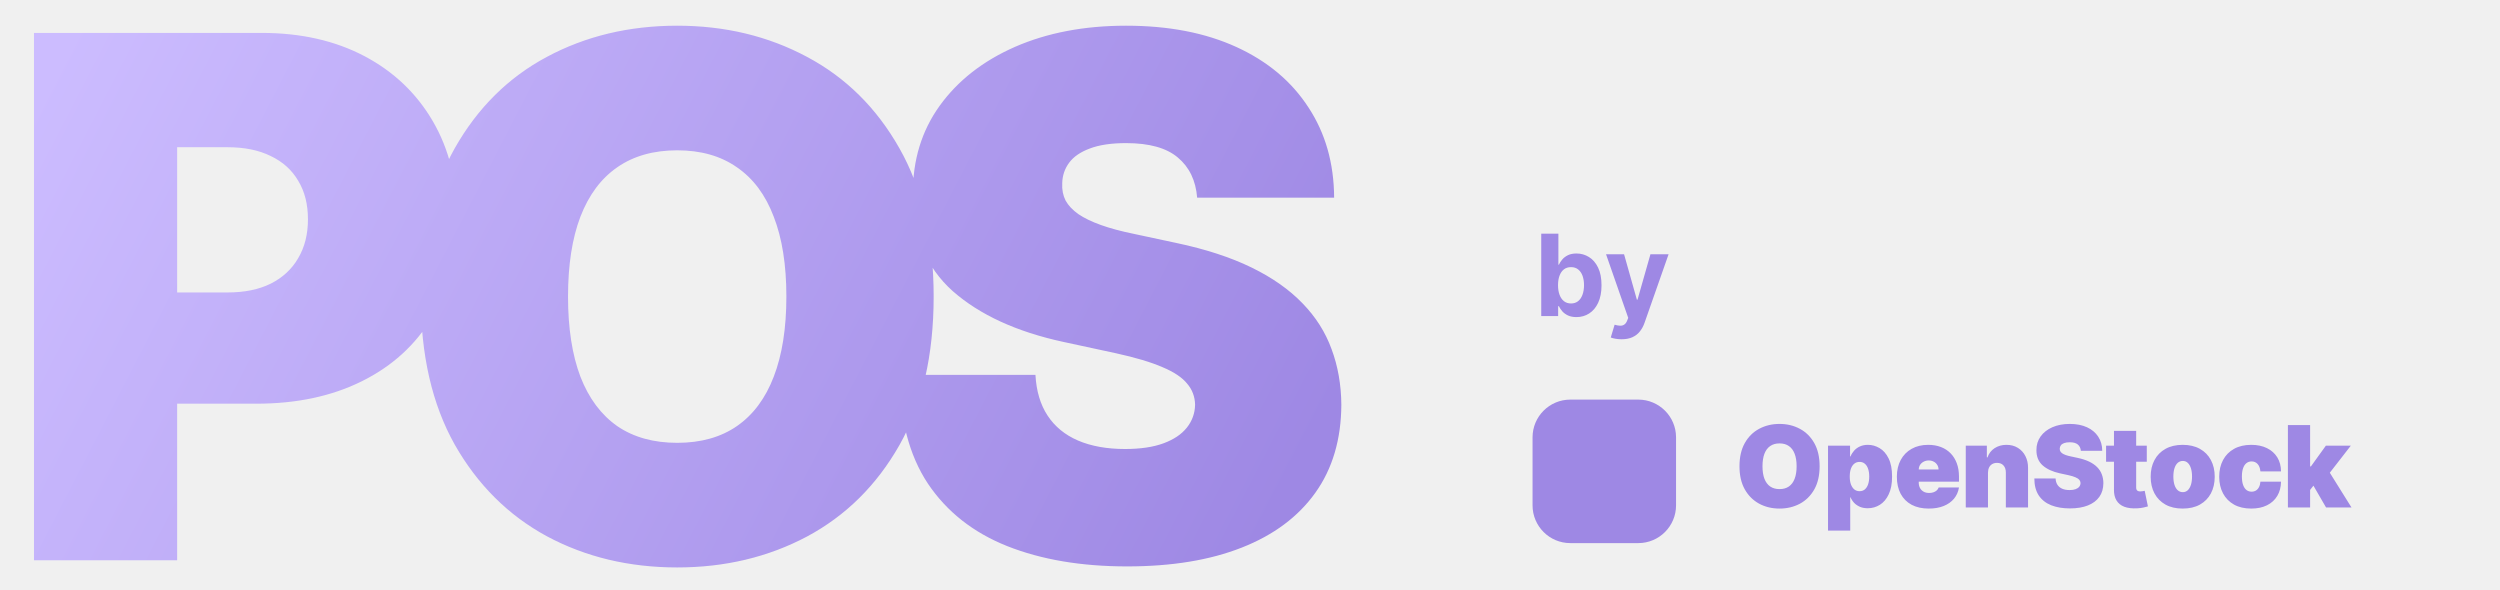
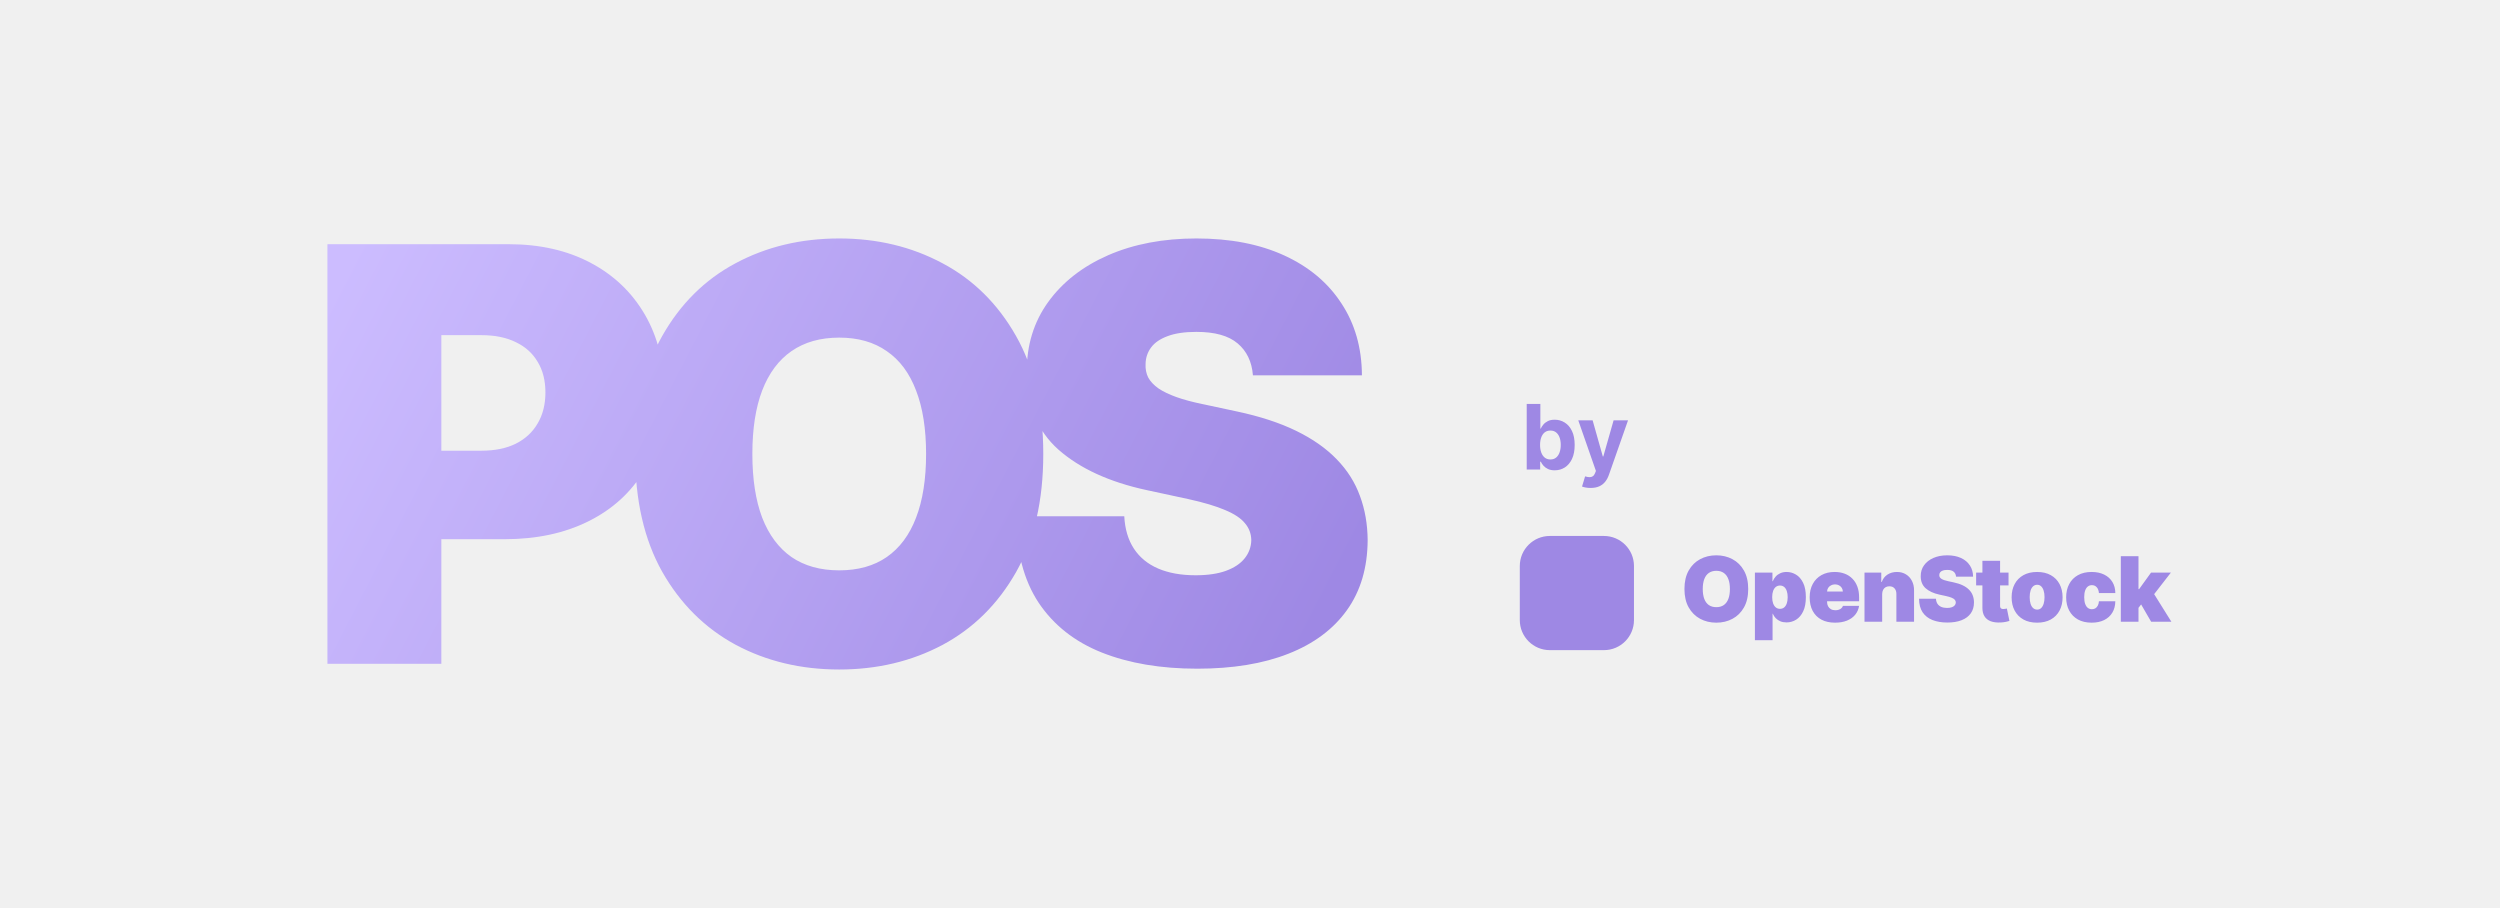
- <svg xmlns="http://www.w3.org/2000/svg" width="331" height="78" viewBox="0 0 331 78" fill="none">
-   <g clip-path="url(#clip0_51_16)">
-     <path d="M204.061 41.85V30.941H206.331V35.043H206.4C206.499 34.823 206.643 34.599 206.831 34.372C207.023 34.141 207.272 33.949 207.577 33.796C207.886 33.64 208.27 33.562 208.728 33.562C209.324 33.562 209.875 33.718 210.379 34.031C210.883 34.34 211.286 34.807 211.588 35.432C211.89 36.053 212.041 36.833 212.041 37.77C212.041 38.683 211.893 39.453 211.599 40.082C211.308 40.707 210.91 41.181 210.406 41.504C209.905 41.824 209.344 41.983 208.722 41.983C208.282 41.983 207.907 41.911 207.598 41.765C207.293 41.62 207.043 41.437 206.847 41.217C206.652 40.993 206.503 40.767 206.4 40.54H206.299V41.85H204.061ZM206.283 37.759C206.283 38.246 206.35 38.67 206.485 39.032C206.62 39.395 206.815 39.677 207.071 39.88C207.327 40.078 207.637 40.178 208.003 40.178C208.373 40.178 208.685 40.077 208.941 39.874C209.196 39.668 209.39 39.384 209.521 39.022C209.656 38.656 209.724 38.235 209.724 37.759C209.724 37.287 209.658 36.872 209.527 36.513C209.395 36.154 209.202 35.874 208.946 35.671C208.69 35.469 208.376 35.368 208.003 35.368C207.634 35.368 207.321 35.465 207.066 35.661C206.814 35.856 206.62 36.133 206.485 36.492C206.35 36.85 206.283 37.273 206.283 37.759ZM214.692 44.919C214.405 44.919 214.135 44.895 213.883 44.849C213.634 44.807 213.428 44.752 213.265 44.684L213.776 42.99C214.042 43.072 214.282 43.116 214.495 43.123C214.712 43.13 214.898 43.081 215.054 42.974C215.214 42.868 215.344 42.687 215.443 42.431L215.576 42.085L212.641 33.669H215.028L216.722 39.677H216.807L218.517 33.669H220.919L217.739 42.735C217.586 43.175 217.379 43.558 217.116 43.885C216.857 44.215 216.528 44.469 216.13 44.647C215.733 44.828 215.253 44.919 214.692 44.919Z" fill="#9E88E4" />
-     <rect x="202.909" y="52.907" width="19" height="19" rx="5" fill="#9E88E4" />
-     <path d="M240.918 61.731C240.918 62.946 240.681 63.97 240.209 64.805C239.737 65.636 239.099 66.266 238.297 66.696C237.494 67.122 236.599 67.335 235.612 67.335C234.618 67.335 233.719 67.12 232.917 66.69C232.118 66.257 231.482 65.625 231.01 64.794C230.541 63.959 230.307 62.938 230.307 61.731C230.307 60.517 230.541 59.494 231.01 58.663C231.482 57.828 232.118 57.198 232.917 56.772C233.719 56.342 234.618 56.127 235.612 56.127C236.599 56.127 237.494 56.342 238.297 56.772C239.099 57.198 239.737 57.828 240.209 58.663C240.681 59.494 240.918 60.517 240.918 61.731ZM237.871 61.731C237.871 61.078 237.784 60.527 237.61 60.08C237.439 59.629 237.185 59.288 236.848 59.057C236.514 58.823 236.102 58.706 235.612 58.706C235.122 58.706 234.708 58.823 234.371 59.057C234.037 59.288 233.783 59.629 233.609 60.08C233.439 60.527 233.354 61.078 233.354 61.731C233.354 62.385 233.439 62.937 233.609 63.388C233.783 63.835 234.037 64.176 234.371 64.41C234.708 64.641 235.122 64.757 235.612 64.757C236.102 64.757 236.514 64.641 236.848 64.41C237.185 64.176 237.439 63.835 237.61 63.388C237.784 62.937 237.871 62.385 237.871 61.731ZM242.03 70.254V59.004H244.949V60.431H245.013C245.12 60.154 245.276 59.901 245.482 59.67C245.688 59.435 245.944 59.249 246.249 59.11C246.555 58.968 246.91 58.897 247.315 58.897C247.854 58.897 248.367 59.041 248.854 59.329C249.344 59.616 249.742 60.069 250.047 60.687C250.356 61.305 250.511 62.108 250.511 63.095C250.511 64.039 250.363 64.822 250.068 65.444C249.777 66.065 249.387 66.529 248.897 66.834C248.41 67.139 247.876 67.292 247.293 67.292C246.91 67.292 246.567 67.23 246.265 67.106C245.967 66.978 245.711 66.806 245.498 66.589C245.289 66.369 245.127 66.12 245.013 65.843H244.971V70.254H242.03ZM244.907 63.095C244.907 63.492 244.958 63.837 245.061 64.128C245.168 64.416 245.317 64.639 245.509 64.799C245.704 64.956 245.937 65.034 246.207 65.034C246.476 65.034 246.706 64.957 246.894 64.805C247.085 64.648 247.231 64.426 247.331 64.139C247.434 63.848 247.485 63.5 247.485 63.095C247.485 62.69 247.434 62.344 247.331 62.056C247.231 61.765 247.085 61.543 246.894 61.39C246.706 61.234 246.476 61.156 246.207 61.156C245.937 61.156 245.704 61.234 245.509 61.39C245.317 61.543 245.168 61.765 245.061 62.056C244.958 62.344 244.907 62.69 244.907 63.095ZM255.363 67.335C254.489 67.335 253.736 67.168 253.104 66.834C252.476 66.497 251.991 66.014 251.65 65.385C251.313 64.753 251.144 63.997 251.144 63.116C251.144 62.271 251.315 61.532 251.655 60.9C251.996 60.268 252.478 59.776 253.099 59.425C253.72 59.073 254.454 58.897 255.299 58.897C255.917 58.897 256.476 58.993 256.977 59.185C257.478 59.377 257.905 59.656 258.261 60.021C258.616 60.383 258.889 60.824 259.081 61.342C259.273 61.861 259.369 62.445 259.369 63.095V63.777H252.06V62.157H256.663C256.659 61.923 256.599 61.717 256.481 61.539C256.368 61.358 256.213 61.218 256.018 61.119C255.826 61.016 255.608 60.964 255.363 60.964C255.125 60.964 254.907 61.016 254.708 61.119C254.509 61.218 254.349 61.356 254.228 61.534C254.111 61.712 254.049 61.919 254.042 62.157V63.904C254.042 64.167 254.097 64.402 254.207 64.608C254.317 64.814 254.475 64.975 254.681 65.092C254.887 65.21 255.136 65.268 255.427 65.268C255.629 65.268 255.814 65.24 255.981 65.183C256.151 65.126 256.297 65.044 256.418 64.938C256.538 64.828 256.627 64.696 256.684 64.544H259.369C259.276 65.112 259.058 65.605 258.713 66.024C258.369 66.44 257.913 66.763 257.344 66.994C256.78 67.221 256.119 67.335 255.363 67.335ZM263.209 62.583V67.186H260.268V59.004H263.06V60.559H263.145C263.322 60.041 263.635 59.634 264.082 59.339C264.533 59.045 265.059 58.897 265.659 58.897C266.238 58.897 266.74 59.031 267.166 59.297C267.596 59.56 267.928 59.922 268.163 60.383C268.4 60.845 268.518 61.373 268.514 61.965V67.186H265.574V62.583C265.577 62.179 265.474 61.861 265.265 61.63C265.059 61.399 264.771 61.284 264.402 61.284C264.16 61.284 263.949 61.337 263.768 61.444C263.59 61.547 263.454 61.696 263.358 61.891C263.262 62.083 263.212 62.313 263.209 62.583ZM275.504 59.686C275.475 59.331 275.342 59.054 275.104 58.855C274.87 58.656 274.513 58.556 274.034 58.556C273.728 58.556 273.478 58.594 273.282 58.668C273.091 58.739 272.949 58.837 272.856 58.961C272.764 59.086 272.716 59.228 272.712 59.387C272.705 59.519 272.728 59.638 272.782 59.744C272.839 59.847 272.927 59.941 273.048 60.027C273.169 60.108 273.323 60.183 273.511 60.25C273.7 60.318 273.923 60.378 274.183 60.431L275.078 60.623C275.681 60.751 276.198 60.92 276.628 61.129C277.057 61.339 277.409 61.586 277.682 61.87C277.956 62.15 278.156 62.466 278.284 62.818C278.416 63.169 278.483 63.553 278.487 63.968C278.483 64.686 278.304 65.293 277.949 65.79C277.594 66.287 277.086 66.665 276.425 66.925C275.768 67.184 274.978 67.314 274.055 67.314C273.107 67.314 272.279 67.173 271.573 66.893C270.869 66.612 270.323 66.181 269.932 65.598C269.545 65.012 269.35 64.263 269.346 63.35H272.159C272.176 63.684 272.26 63.965 272.409 64.192C272.558 64.419 272.768 64.592 273.037 64.709C273.311 64.826 273.636 64.885 274.012 64.885C274.328 64.885 274.593 64.846 274.806 64.767C275.019 64.689 275.181 64.581 275.291 64.442C275.401 64.304 275.458 64.146 275.461 63.968C275.458 63.801 275.402 63.656 275.296 63.532C275.193 63.404 275.023 63.29 274.785 63.191C274.547 63.088 274.225 62.992 273.82 62.903L272.734 62.669C271.768 62.459 271.006 62.109 270.449 61.619C269.895 61.126 269.619 60.453 269.623 59.6C269.619 58.908 269.804 58.303 270.177 57.784C270.553 57.262 271.074 56.855 271.738 56.564C272.405 56.273 273.171 56.127 274.034 56.127C274.914 56.127 275.676 56.275 276.319 56.569C276.961 56.864 277.457 57.28 277.805 57.816C278.156 58.349 278.334 58.972 278.337 59.686H275.504ZM284.235 59.004V61.135H278.844V59.004H284.235ZM279.889 57.044H282.829V64.554C282.829 64.668 282.848 64.764 282.887 64.842C282.927 64.916 282.987 64.973 283.069 65.012C283.15 65.048 283.255 65.066 283.383 65.066C283.472 65.066 283.575 65.055 283.692 65.034C283.813 65.012 283.901 64.995 283.958 64.98L284.384 67.047C284.253 67.086 284.065 67.134 283.82 67.191C283.578 67.248 283.291 67.285 282.957 67.303C282.282 67.338 281.716 67.269 281.257 67.095C280.799 66.918 280.455 66.639 280.224 66.259C279.993 65.879 279.881 65.403 279.889 64.831V57.044ZM288.989 67.335C288.101 67.335 287.341 67.159 286.709 66.808C286.077 66.452 285.592 65.959 285.255 65.327C284.917 64.691 284.749 63.954 284.749 63.116C284.749 62.278 284.917 61.543 285.255 60.911C285.592 60.275 286.077 59.782 286.709 59.43C287.341 59.075 288.101 58.897 288.989 58.897C289.877 58.897 290.637 59.075 291.269 59.43C291.901 59.782 292.385 60.275 292.723 60.911C293.06 61.543 293.229 62.278 293.229 63.116C293.229 63.954 293.06 64.691 292.723 65.327C292.385 65.959 291.901 66.452 291.269 66.808C290.637 67.159 289.877 67.335 288.989 67.335ZM289.01 65.162C289.259 65.162 289.474 65.078 289.655 64.911C289.836 64.744 289.976 64.506 290.075 64.197C290.175 63.888 290.225 63.521 290.225 63.095C290.225 62.665 290.175 62.297 290.075 61.992C289.976 61.683 289.836 61.445 289.655 61.278C289.474 61.111 289.259 61.028 289.01 61.028C288.747 61.028 288.522 61.111 288.334 61.278C288.145 61.445 288.002 61.683 287.902 61.992C287.803 62.297 287.753 62.665 287.753 63.095C287.753 63.521 287.803 63.888 287.902 64.197C288.002 64.506 288.145 64.744 288.334 64.911C288.522 65.078 288.747 65.162 289.01 65.162ZM298.064 67.335C297.176 67.335 296.416 67.159 295.784 66.808C295.152 66.452 294.667 65.959 294.33 65.327C293.992 64.691 293.824 63.954 293.824 63.116C293.824 62.278 293.992 61.543 294.33 60.911C294.667 60.275 295.152 59.782 295.784 59.43C296.416 59.075 297.176 58.897 298.064 58.897C298.866 58.897 299.561 59.043 300.147 59.334C300.736 59.622 301.192 60.03 301.516 60.559C301.839 61.085 302.002 61.703 302.006 62.413H299.278C299.239 61.983 299.115 61.657 298.905 61.433C298.699 61.206 298.433 61.092 298.106 61.092C297.851 61.092 297.627 61.166 297.435 61.316C297.244 61.461 297.094 61.683 296.988 61.981C296.881 62.276 296.828 62.647 296.828 63.095C296.828 63.542 296.881 63.915 296.988 64.213C297.094 64.508 297.244 64.73 297.435 64.879C297.627 65.025 297.851 65.098 298.106 65.098C298.323 65.098 298.515 65.048 298.682 64.948C298.849 64.846 298.984 64.696 299.087 64.501C299.193 64.302 299.257 64.061 299.278 63.777H302.006C301.995 64.498 301.83 65.126 301.51 65.662C301.191 66.195 300.738 66.607 300.152 66.898C299.57 67.189 298.873 67.335 298.064 67.335ZM305.561 65.247L305.582 61.752H305.966L307.947 59.004H311.25L307.926 63.286H307.095L305.561 65.247ZM302.919 67.186V56.277H305.859V67.186H302.919ZM307.968 67.186L306.093 63.947L308.011 61.859L311.335 67.186H307.968Z" fill="#9E88E4" />
-     <path d="M4.5 74.175V4.357H34.636C39.818 4.357 44.352 5.38 48.239 7.425C52.125 9.471 55.148 12.346 57.307 16.05C59.466 19.755 60.545 24.084 60.545 29.039C60.545 34.039 59.432 38.368 57.205 42.027C55 45.687 51.898 48.505 47.898 50.482C43.92 52.459 39.273 53.448 33.955 53.448H15.954V38.721H30.136C32.364 38.721 34.261 38.334 35.83 37.562C37.42 36.766 38.636 35.641 39.477 34.187C40.341 32.732 40.773 31.016 40.773 29.039C40.773 27.039 40.341 25.334 39.477 23.925C38.636 22.493 37.42 21.402 35.83 20.652C34.261 19.88 32.364 19.493 30.136 19.493H23.454V74.175H4.5ZM123.616 39.266C123.616 47.039 122.105 53.596 119.082 58.937C116.06 64.255 111.98 68.289 106.844 71.039C101.707 73.766 95.98 75.13 89.662 75.13C83.298 75.13 77.548 73.755 72.412 71.005C67.298 68.232 63.23 64.186 60.207 58.868C57.207 53.527 55.707 46.993 55.707 39.266C55.707 31.493 57.207 24.948 60.207 19.63C63.23 14.289 67.298 10.255 72.412 7.527C77.548 4.777 83.298 3.402 89.662 3.402C95.98 3.402 101.707 4.777 106.844 7.527C111.98 10.255 116.06 14.289 119.082 19.63C122.105 24.948 123.616 31.493 123.616 39.266ZM104.116 39.266C104.116 35.084 103.56 31.561 102.446 28.698C101.355 25.811 99.73 23.63 97.571 22.152C95.434 20.652 92.798 19.902 89.662 19.902C86.525 19.902 83.878 20.652 81.719 22.152C79.582 23.63 77.957 25.811 76.844 28.698C75.753 31.561 75.207 35.084 75.207 39.266C75.207 43.448 75.753 46.982 76.844 49.868C77.957 52.732 79.582 54.914 81.719 56.414C83.878 57.891 86.525 58.63 89.662 58.63C92.798 58.63 95.434 57.891 97.571 56.414C99.73 54.914 101.355 52.732 102.446 49.868C103.56 46.982 104.116 43.448 104.116 39.266ZM158.503 26.175C158.321 23.902 157.469 22.13 155.946 20.857C154.446 19.584 152.162 18.948 149.094 18.948C147.139 18.948 145.537 19.186 144.287 19.664C143.059 20.118 142.15 20.743 141.559 21.539C140.969 22.334 140.662 23.243 140.639 24.266C140.594 25.107 140.741 25.868 141.082 26.55C141.446 27.209 142.014 27.811 142.787 28.357C143.559 28.88 144.548 29.357 145.753 29.789C146.957 30.221 148.389 30.607 150.048 30.948L155.775 32.175C159.639 32.993 162.946 34.073 165.696 35.414C168.446 36.755 170.696 38.334 172.446 40.152C174.196 41.948 175.48 43.971 176.298 46.221C177.139 48.471 177.571 50.925 177.594 53.584C177.571 58.175 176.423 62.062 174.15 65.243C171.878 68.425 168.628 70.846 164.4 72.505C160.196 74.164 155.139 74.993 149.23 74.993C143.162 74.993 137.866 74.096 133.344 72.3C128.844 70.505 125.344 67.743 122.844 64.016C120.366 60.266 119.116 55.471 119.094 49.63H137.094C137.207 51.766 137.741 53.562 138.696 55.016C139.65 56.471 140.991 57.573 142.719 58.323C144.469 59.073 146.548 59.448 148.957 59.448C150.98 59.448 152.673 59.198 154.037 58.698C155.4 58.198 156.434 57.505 157.139 56.618C157.844 55.732 158.207 54.721 158.23 53.584C158.207 52.516 157.855 51.584 157.173 50.789C156.514 49.971 155.423 49.243 153.9 48.607C152.378 47.948 150.321 47.334 147.73 46.766L140.775 45.266C134.594 43.925 129.719 41.687 126.15 38.55C122.605 35.391 120.844 31.084 120.866 25.63C120.844 21.198 122.025 17.323 124.412 14.005C126.821 10.664 130.15 8.062 134.4 6.198C138.673 4.334 143.571 3.402 149.094 3.402C154.73 3.402 159.605 4.346 163.719 6.232C167.832 8.118 171.003 10.777 173.23 14.209C175.48 17.618 176.616 21.607 176.639 26.175H158.503Z" fill="url(#paint0_linear_51_16)" />
-   </g>
+ <svg xmlns="http://www.w3.org/2000/svg" width="416" height="151" viewBox="0 0 416 151" fill="none">
+   <path d="M254.046 78.127V67.218H256.315V71.32H256.385C256.484 71.099 256.628 70.876 256.816 70.648C257.008 70.418 257.257 70.226 257.562 70.073C257.871 69.917 258.254 69.839 258.712 69.839C259.309 69.839 259.86 69.995 260.364 70.308C260.868 70.616 261.271 71.083 261.573 71.708C261.875 72.33 262.026 73.109 262.026 74.047C262.026 74.96 261.878 75.73 261.584 76.359C261.292 76.984 260.895 77.458 260.39 77.781C259.89 78.1 259.329 78.26 258.707 78.26C258.267 78.26 257.892 78.187 257.583 78.042C257.278 77.896 257.027 77.713 256.832 77.493C256.637 77.269 256.488 77.044 256.385 76.817H256.284V78.127H254.046ZM256.268 74.036C256.268 74.523 256.335 74.947 256.47 75.309C256.605 75.671 256.8 75.954 257.056 76.156C257.312 76.355 257.622 76.454 257.988 76.454C258.357 76.454 258.67 76.353 258.926 76.151C259.181 75.945 259.375 75.661 259.506 75.299C259.641 74.933 259.709 74.512 259.709 74.036C259.709 73.564 259.643 73.148 259.511 72.79C259.38 72.431 259.187 72.15 258.931 71.948C258.675 71.746 258.361 71.644 257.988 71.644C257.619 71.644 257.306 71.742 257.051 71.937C256.798 72.133 256.605 72.41 256.47 72.768C256.335 73.127 256.268 73.55 256.268 74.036ZM264.677 81.195C264.389 81.195 264.12 81.172 263.867 81.126C263.619 81.083 263.413 81.028 263.25 80.961L263.761 79.267C264.027 79.349 264.267 79.393 264.48 79.4C264.697 79.407 264.883 79.358 265.039 79.251C265.199 79.144 265.329 78.963 265.428 78.708L265.561 78.362L262.626 69.945H265.013L266.707 75.954H266.792L268.502 69.945H270.904L267.724 79.011C267.571 79.452 267.364 79.835 267.101 80.162C266.841 80.492 266.513 80.746 266.115 80.924C265.718 81.105 265.238 81.195 264.677 81.195Z" fill="#9E88E4" />
+   <rect x="252.894" y="89.184" width="19" height="19" rx="5" fill="#9E88E4" />
+   <path d="M290.902 98.008C290.902 99.222 290.666 100.247 290.194 101.081C289.722 101.912 289.084 102.543 288.282 102.972C287.479 103.398 286.584 103.612 285.597 103.612C284.603 103.612 283.704 103.397 282.902 102.967C282.103 102.534 281.467 101.902 280.995 101.071C280.526 100.236 280.292 99.215 280.292 98.008C280.292 96.793 280.526 95.771 280.995 94.94C281.467 94.105 282.103 93.475 282.902 93.049C283.704 92.619 284.603 92.404 285.597 92.404C286.584 92.404 287.479 92.619 288.282 93.049C289.084 93.475 289.722 94.105 290.194 94.94C290.666 95.771 290.902 96.793 290.902 98.008ZM287.856 98.008C287.856 97.354 287.769 96.804 287.595 96.357C287.424 95.906 287.17 95.565 286.833 95.334C286.499 95.1 286.087 94.982 285.597 94.982C285.107 94.982 284.693 95.1 284.356 95.334C284.022 95.565 283.768 95.906 283.594 96.357C283.424 96.804 283.338 97.354 283.338 98.008C283.338 98.661 283.424 99.213 283.594 99.665C283.768 100.112 284.022 100.453 284.356 100.687C284.693 100.918 285.107 101.033 285.597 101.033C286.087 101.033 286.499 100.918 286.833 100.687C287.17 100.453 287.424 100.112 287.595 99.665C287.769 99.213 287.856 98.661 287.856 98.008ZM292.015 106.531V95.281H294.934V96.708H294.998C295.105 96.431 295.261 96.177 295.467 95.946C295.673 95.712 295.929 95.526 296.234 95.387C296.539 95.245 296.895 95.174 297.299 95.174C297.839 95.174 298.352 95.318 298.839 95.606C299.329 95.893 299.727 96.346 300.032 96.964C300.341 97.582 300.495 98.384 300.495 99.371C300.495 100.316 300.348 101.099 300.053 101.721C299.762 102.342 299.371 102.805 298.881 103.111C298.395 103.416 297.86 103.569 297.278 103.569C296.895 103.569 296.552 103.507 296.25 103.383C295.952 103.255 295.696 103.082 295.483 102.866C295.273 102.646 295.112 102.397 294.998 102.12H294.956V106.531H292.015ZM294.892 99.371C294.892 99.769 294.943 100.114 295.046 100.405C295.153 100.693 295.302 100.916 295.494 101.076C295.689 101.232 295.922 101.31 296.191 101.31C296.461 101.31 296.69 101.234 296.879 101.081C297.07 100.925 297.216 100.703 297.315 100.416C297.418 100.124 297.47 99.776 297.47 99.371C297.47 98.967 297.418 98.62 297.315 98.333C297.216 98.042 297.07 97.82 296.879 97.667C296.69 97.511 296.461 97.433 296.191 97.433C295.922 97.433 295.689 97.511 295.494 97.667C295.302 97.82 295.153 98.042 295.046 98.333C294.943 98.62 294.892 98.967 294.892 99.371ZM305.348 103.612C304.474 103.612 303.721 103.445 303.089 103.111C302.461 102.773 301.976 102.291 301.635 101.662C301.298 101.03 301.129 100.273 301.129 99.393C301.129 98.548 301.299 97.809 301.64 97.177C301.981 96.545 302.462 96.053 303.084 95.701C303.705 95.35 304.439 95.174 305.284 95.174C305.902 95.174 306.461 95.27 306.962 95.462C307.462 95.653 307.89 95.932 308.245 96.298C308.601 96.66 308.874 97.1 309.066 97.619C309.257 98.138 309.353 98.722 309.353 99.371V100.053H302.045V98.434H306.647C306.644 98.2 306.583 97.994 306.466 97.816C306.353 97.635 306.198 97.495 306.003 97.395C305.811 97.292 305.593 97.241 305.348 97.241C305.11 97.241 304.891 97.292 304.693 97.395C304.494 97.495 304.334 97.633 304.213 97.811C304.096 97.988 304.034 98.196 304.027 98.434V100.181C304.027 100.444 304.082 100.678 304.192 100.884C304.302 101.09 304.46 101.252 304.666 101.369C304.872 101.486 305.12 101.545 305.412 101.545C305.614 101.545 305.799 101.516 305.966 101.46C306.136 101.403 306.282 101.321 306.402 101.215C306.523 101.104 306.612 100.973 306.669 100.82H309.353C309.261 101.389 309.043 101.882 308.698 102.301C308.354 102.717 307.897 103.04 307.329 103.271C306.765 103.498 306.104 103.612 305.348 103.612ZM313.194 98.86V103.462H310.253V95.281H313.044V96.836H313.13C313.307 96.317 313.62 95.911 314.067 95.616C314.518 95.321 315.044 95.174 315.644 95.174C316.223 95.174 316.725 95.307 317.151 95.574C317.581 95.836 317.913 96.199 318.147 96.66C318.385 97.122 318.502 97.649 318.499 98.242V103.462H315.559V98.86C315.562 98.455 315.459 98.138 315.25 97.907C315.044 97.676 314.756 97.56 314.387 97.56C314.145 97.56 313.934 97.614 313.753 97.72C313.575 97.823 313.439 97.972 313.343 98.168C313.247 98.359 313.197 98.59 313.194 98.86ZM325.489 95.962C325.46 95.607 325.327 95.33 325.089 95.131C324.855 94.933 324.498 94.833 324.018 94.833C323.713 94.833 323.463 94.87 323.267 94.945C323.076 95.016 322.933 95.114 322.841 95.238C322.749 95.362 322.701 95.504 322.697 95.664C322.69 95.796 322.713 95.915 322.767 96.021C322.823 96.124 322.912 96.218 323.033 96.303C323.154 96.385 323.308 96.46 323.496 96.527C323.685 96.594 323.908 96.655 324.168 96.708L325.062 96.9C325.666 97.028 326.183 97.196 326.612 97.406C327.042 97.615 327.394 97.862 327.667 98.146C327.941 98.427 328.141 98.743 328.269 99.094C328.4 99.446 328.468 99.83 328.471 100.245C328.468 100.962 328.289 101.57 327.933 102.067C327.578 102.564 327.071 102.942 326.41 103.201C325.753 103.461 324.963 103.59 324.04 103.59C323.092 103.59 322.264 103.45 321.557 103.169C320.854 102.889 320.307 102.457 319.917 101.875C319.53 101.289 319.334 100.54 319.331 99.627H322.143C322.161 99.961 322.245 100.242 322.394 100.469C322.543 100.696 322.752 100.868 323.022 100.985C323.296 101.103 323.621 101.161 323.997 101.161C324.313 101.161 324.578 101.122 324.791 101.044C325.004 100.966 325.165 100.858 325.275 100.719C325.386 100.581 325.442 100.423 325.446 100.245C325.442 100.078 325.387 99.933 325.281 99.808C325.178 99.68 325.007 99.567 324.769 99.467C324.532 99.364 324.21 99.269 323.805 99.18L322.719 98.945C321.753 98.736 320.991 98.386 320.433 97.896C319.88 97.402 319.604 96.729 319.608 95.877C319.604 95.185 319.789 94.579 320.162 94.061C320.538 93.539 321.058 93.132 321.723 92.841C322.39 92.55 323.155 92.404 324.018 92.404C324.899 92.404 325.661 92.552 326.304 92.846C326.946 93.141 327.442 93.556 327.79 94.093C328.141 94.625 328.319 95.249 328.322 95.962H325.489ZM334.22 95.281V97.411H328.829V95.281H334.22ZM329.873 93.32H332.814V100.831C332.814 100.945 332.833 101.041 332.872 101.119C332.911 101.193 332.972 101.25 333.053 101.289C333.135 101.325 333.24 101.342 333.368 101.342C333.456 101.342 333.559 101.332 333.677 101.31C333.797 101.289 333.886 101.271 333.943 101.257L334.369 103.324C334.238 103.363 334.05 103.411 333.804 103.468C333.563 103.525 333.275 103.562 332.942 103.58C332.267 103.615 331.7 103.546 331.242 103.372C330.784 103.194 330.44 102.916 330.209 102.536C329.978 102.156 329.866 101.68 329.873 101.108V93.32ZM338.974 103.612C338.086 103.612 337.326 103.436 336.694 103.084C336.062 102.729 335.577 102.235 335.24 101.603C334.902 100.968 334.734 100.231 334.734 99.393C334.734 98.555 334.902 97.82 335.24 97.188C335.577 96.552 336.062 96.058 336.694 95.707C337.326 95.352 338.086 95.174 338.974 95.174C339.861 95.174 340.621 95.352 341.254 95.707C341.886 96.058 342.37 96.552 342.708 97.188C343.045 97.82 343.214 98.555 343.214 99.393C343.214 100.231 343.045 100.968 342.708 101.603C342.37 102.235 341.886 102.729 341.254 103.084C340.621 103.436 339.861 103.612 338.974 103.612ZM338.995 101.438C339.244 101.438 339.458 101.355 339.64 101.188C339.821 101.021 339.961 100.783 340.06 100.474C340.16 100.165 340.209 99.798 340.209 99.371C340.209 98.942 340.16 98.574 340.06 98.269C339.961 97.96 339.821 97.722 339.64 97.555C339.458 97.388 339.244 97.305 338.995 97.305C338.732 97.305 338.507 97.388 338.318 97.555C338.13 97.722 337.986 97.96 337.887 98.269C337.788 98.574 337.738 98.942 337.738 99.371C337.738 99.798 337.788 100.165 337.887 100.474C337.986 100.783 338.13 101.021 338.318 101.188C338.507 101.355 338.732 101.438 338.995 101.438ZM348.049 103.612C347.161 103.612 346.401 103.436 345.769 103.084C345.137 102.729 344.652 102.235 344.315 101.603C343.977 100.968 343.809 100.231 343.809 99.393C343.809 98.555 343.977 97.82 344.315 97.188C344.652 96.552 345.137 96.058 345.769 95.707C346.401 95.352 347.161 95.174 348.049 95.174C348.851 95.174 349.545 95.32 350.131 95.611C350.721 95.898 351.177 96.307 351.5 96.836C351.824 97.362 351.987 97.979 351.99 98.69H349.263C349.224 98.26 349.1 97.933 348.89 97.71C348.684 97.482 348.418 97.369 348.091 97.369C347.836 97.369 347.612 97.443 347.42 97.592C347.228 97.738 347.079 97.96 346.973 98.258C346.866 98.553 346.813 98.924 346.813 99.371C346.813 99.819 346.866 100.192 346.973 100.49C347.079 100.785 347.228 101.007 347.42 101.156C347.612 101.302 347.836 101.374 348.091 101.374C348.308 101.374 348.5 101.325 348.667 101.225C348.833 101.122 348.968 100.973 349.071 100.778C349.178 100.579 349.242 100.337 349.263 100.053H351.99C351.98 100.774 351.815 101.403 351.495 101.939C351.175 102.472 350.723 102.884 350.137 103.175C349.554 103.466 348.858 103.612 348.049 103.612ZM355.546 101.523L355.567 98.029H355.95L357.932 95.281H361.235L357.911 99.563H357.08L355.546 101.523ZM352.904 103.462V92.553H355.844V103.462H352.904ZM357.953 103.462L356.078 100.224L357.996 98.136L361.32 103.462H357.953Z" fill="#9E88E4" />
+   <path d="M54.485 110.452V40.634H84.621C89.803 40.634 94.337 41.656 98.224 43.702C102.11 45.747 105.133 48.622 107.292 52.327C109.451 56.031 110.53 60.361 110.53 65.316C110.53 70.316 109.417 74.645 107.189 78.304C104.985 81.963 101.883 84.781 97.883 86.759C93.905 88.736 89.258 89.725 83.939 89.725H65.939V74.997H80.121C82.349 74.997 84.246 74.611 85.814 73.838C87.405 73.043 88.621 71.918 89.462 70.463C90.326 69.009 90.758 67.293 90.758 65.316C90.758 63.316 90.326 61.611 89.462 60.202C88.621 58.77 87.405 57.679 85.814 56.929C84.246 56.156 82.349 55.77 80.121 55.77H73.439V110.452H54.485ZM173.601 75.543C173.601 83.316 172.09 89.872 169.067 95.213C166.044 100.531 161.965 104.566 156.829 107.316C151.692 110.043 145.965 111.406 139.647 111.406C133.283 111.406 127.533 110.031 122.397 107.281C117.283 104.509 113.215 100.463 110.192 95.145C107.192 89.804 105.692 83.27 105.692 75.543C105.692 67.77 107.192 61.225 110.192 55.907C113.215 50.566 117.283 46.531 122.397 43.804C127.533 41.054 133.283 39.679 139.647 39.679C145.965 39.679 151.692 41.054 156.829 43.804C161.965 46.531 166.044 50.566 169.067 55.907C172.09 61.225 173.601 67.77 173.601 75.543ZM154.101 75.543C154.101 71.361 153.544 67.838 152.431 64.975C151.34 62.088 149.715 59.906 147.556 58.429C145.419 56.929 142.783 56.179 139.647 56.179C136.51 56.179 133.863 56.929 131.704 58.429C129.567 59.906 127.942 62.088 126.829 64.975C125.738 67.838 125.192 71.361 125.192 75.543C125.192 79.725 125.738 83.259 126.829 86.145C127.942 89.009 129.567 91.191 131.704 92.691C133.863 94.168 136.51 94.906 139.647 94.906C142.783 94.906 145.419 94.168 147.556 92.691C149.715 91.191 151.34 89.009 152.431 86.145C153.544 83.259 154.101 79.725 154.101 75.543ZM208.487 62.452C208.306 60.179 207.453 58.406 205.931 57.134C204.431 55.861 202.147 55.225 199.078 55.225C197.124 55.225 195.522 55.463 194.272 55.941C193.044 56.395 192.135 57.02 191.544 57.816C190.953 58.611 190.647 59.52 190.624 60.543C190.578 61.384 190.726 62.145 191.067 62.827C191.431 63.486 191.999 64.088 192.772 64.634C193.544 65.156 194.533 65.634 195.737 66.066C196.942 66.497 198.374 66.884 200.033 67.225L205.76 68.452C209.624 69.27 212.931 70.35 215.681 71.691C218.431 73.031 220.681 74.611 222.431 76.429C224.181 78.225 225.465 80.247 226.283 82.497C227.124 84.747 227.556 87.202 227.578 89.861C227.556 94.452 226.408 98.338 224.135 101.52C221.862 104.702 218.612 107.122 214.385 108.781C210.181 110.441 205.124 111.27 199.215 111.27C193.147 111.27 187.851 110.372 183.328 108.577C178.828 106.781 175.328 104.02 172.828 100.293C170.351 96.543 169.101 91.747 169.078 85.906H187.078C187.192 88.043 187.726 89.838 188.681 91.293C189.635 92.747 190.976 93.85 192.703 94.6C194.453 95.35 196.533 95.725 198.942 95.725C200.965 95.725 202.658 95.475 204.022 94.975C205.385 94.475 206.419 93.781 207.124 92.895C207.828 92.009 208.192 90.997 208.215 89.861C208.192 88.793 207.84 87.861 207.158 87.066C206.499 86.247 205.408 85.52 203.885 84.884C202.362 84.225 200.306 83.611 197.715 83.043L190.76 81.543C184.578 80.202 179.703 77.963 176.135 74.827C172.59 71.668 170.828 67.361 170.851 61.907C170.828 57.475 172.01 53.6 174.397 50.282C176.806 46.941 180.135 44.338 184.385 42.475C188.658 40.611 193.556 39.679 199.078 39.679C204.715 39.679 209.59 40.622 213.703 42.509C217.817 44.395 220.987 47.054 223.215 50.486C225.465 53.895 226.601 57.884 226.624 62.452H208.487Z" fill="url(#paint0_linear_51_16)" />
  <defs>
-     <linearGradient id="paint0_linear_51_16" x1="9.392" y1="3.675" x2="161.551" y2="82.415" gradientUnits="userSpaceOnUse">
+     <linearGradient id="paint0_linear_51_16" x1="59.377" y1="39.951" x2="211.536" y2="118.691" gradientUnits="userSpaceOnUse">
      <stop stop-color="#CCBCFF" />
      <stop offset="1" stop-color="#9E88E4" />
    </linearGradient>
-     <clipPath id="clip0_51_16">
-       <rect width="331" height="77" fill="white" transform="translate(0 0.675171)" />
-     </clipPath>
  </defs>
</svg>
